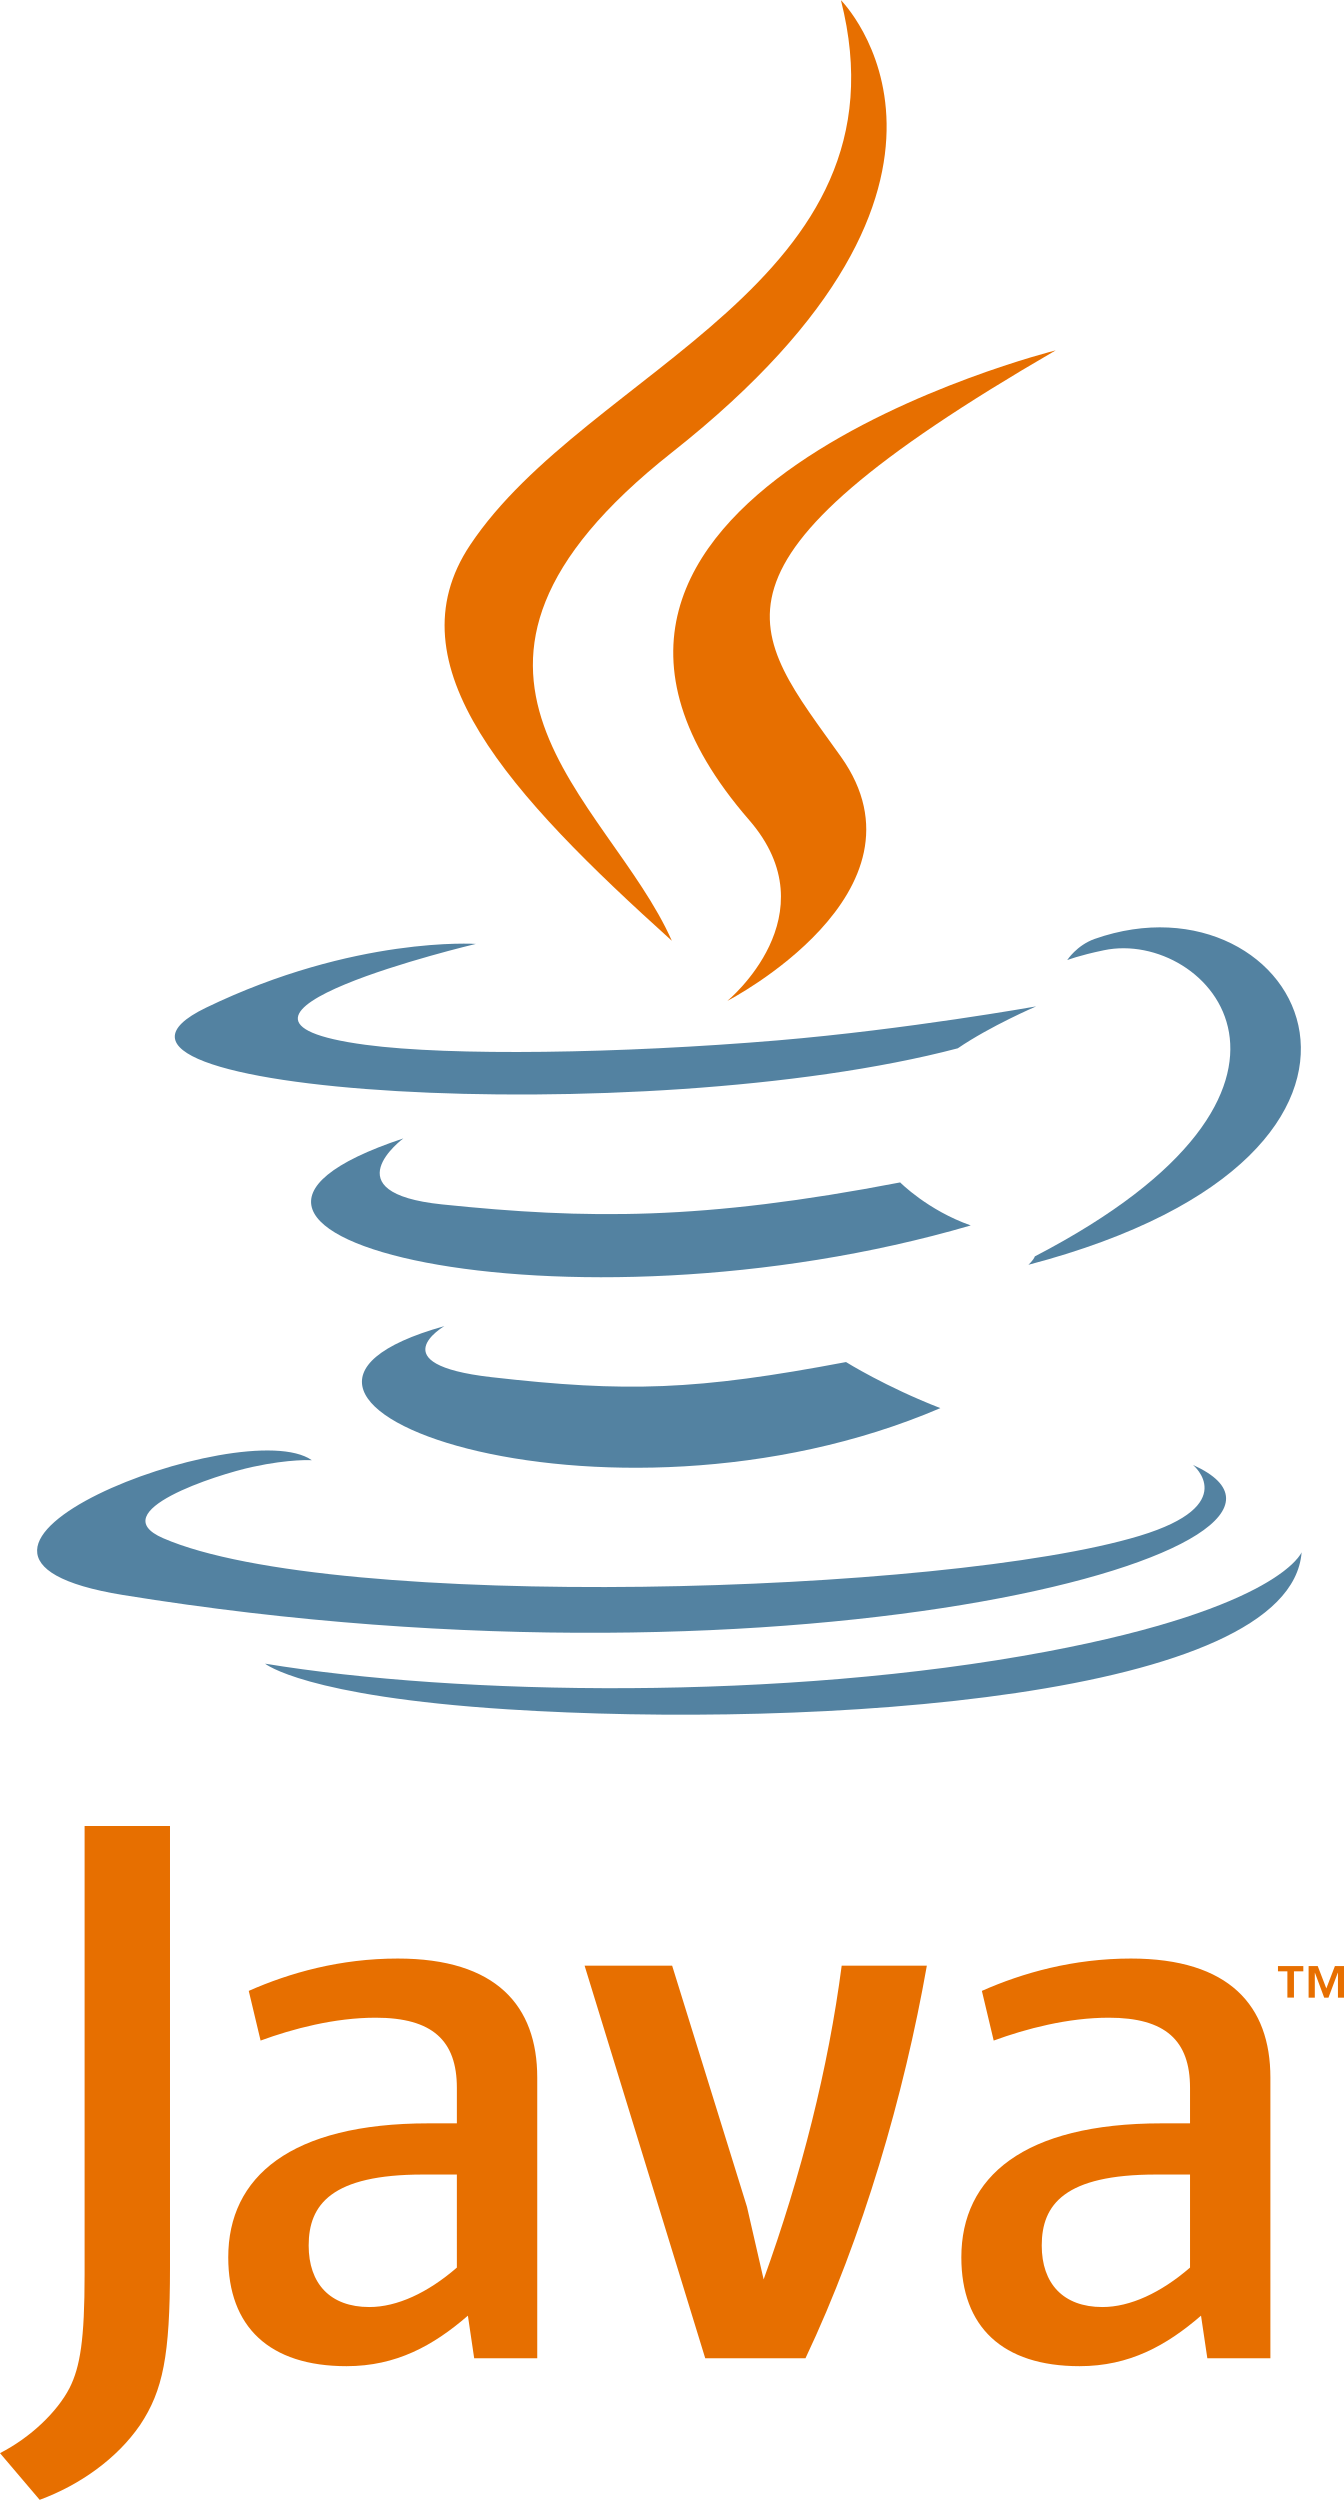
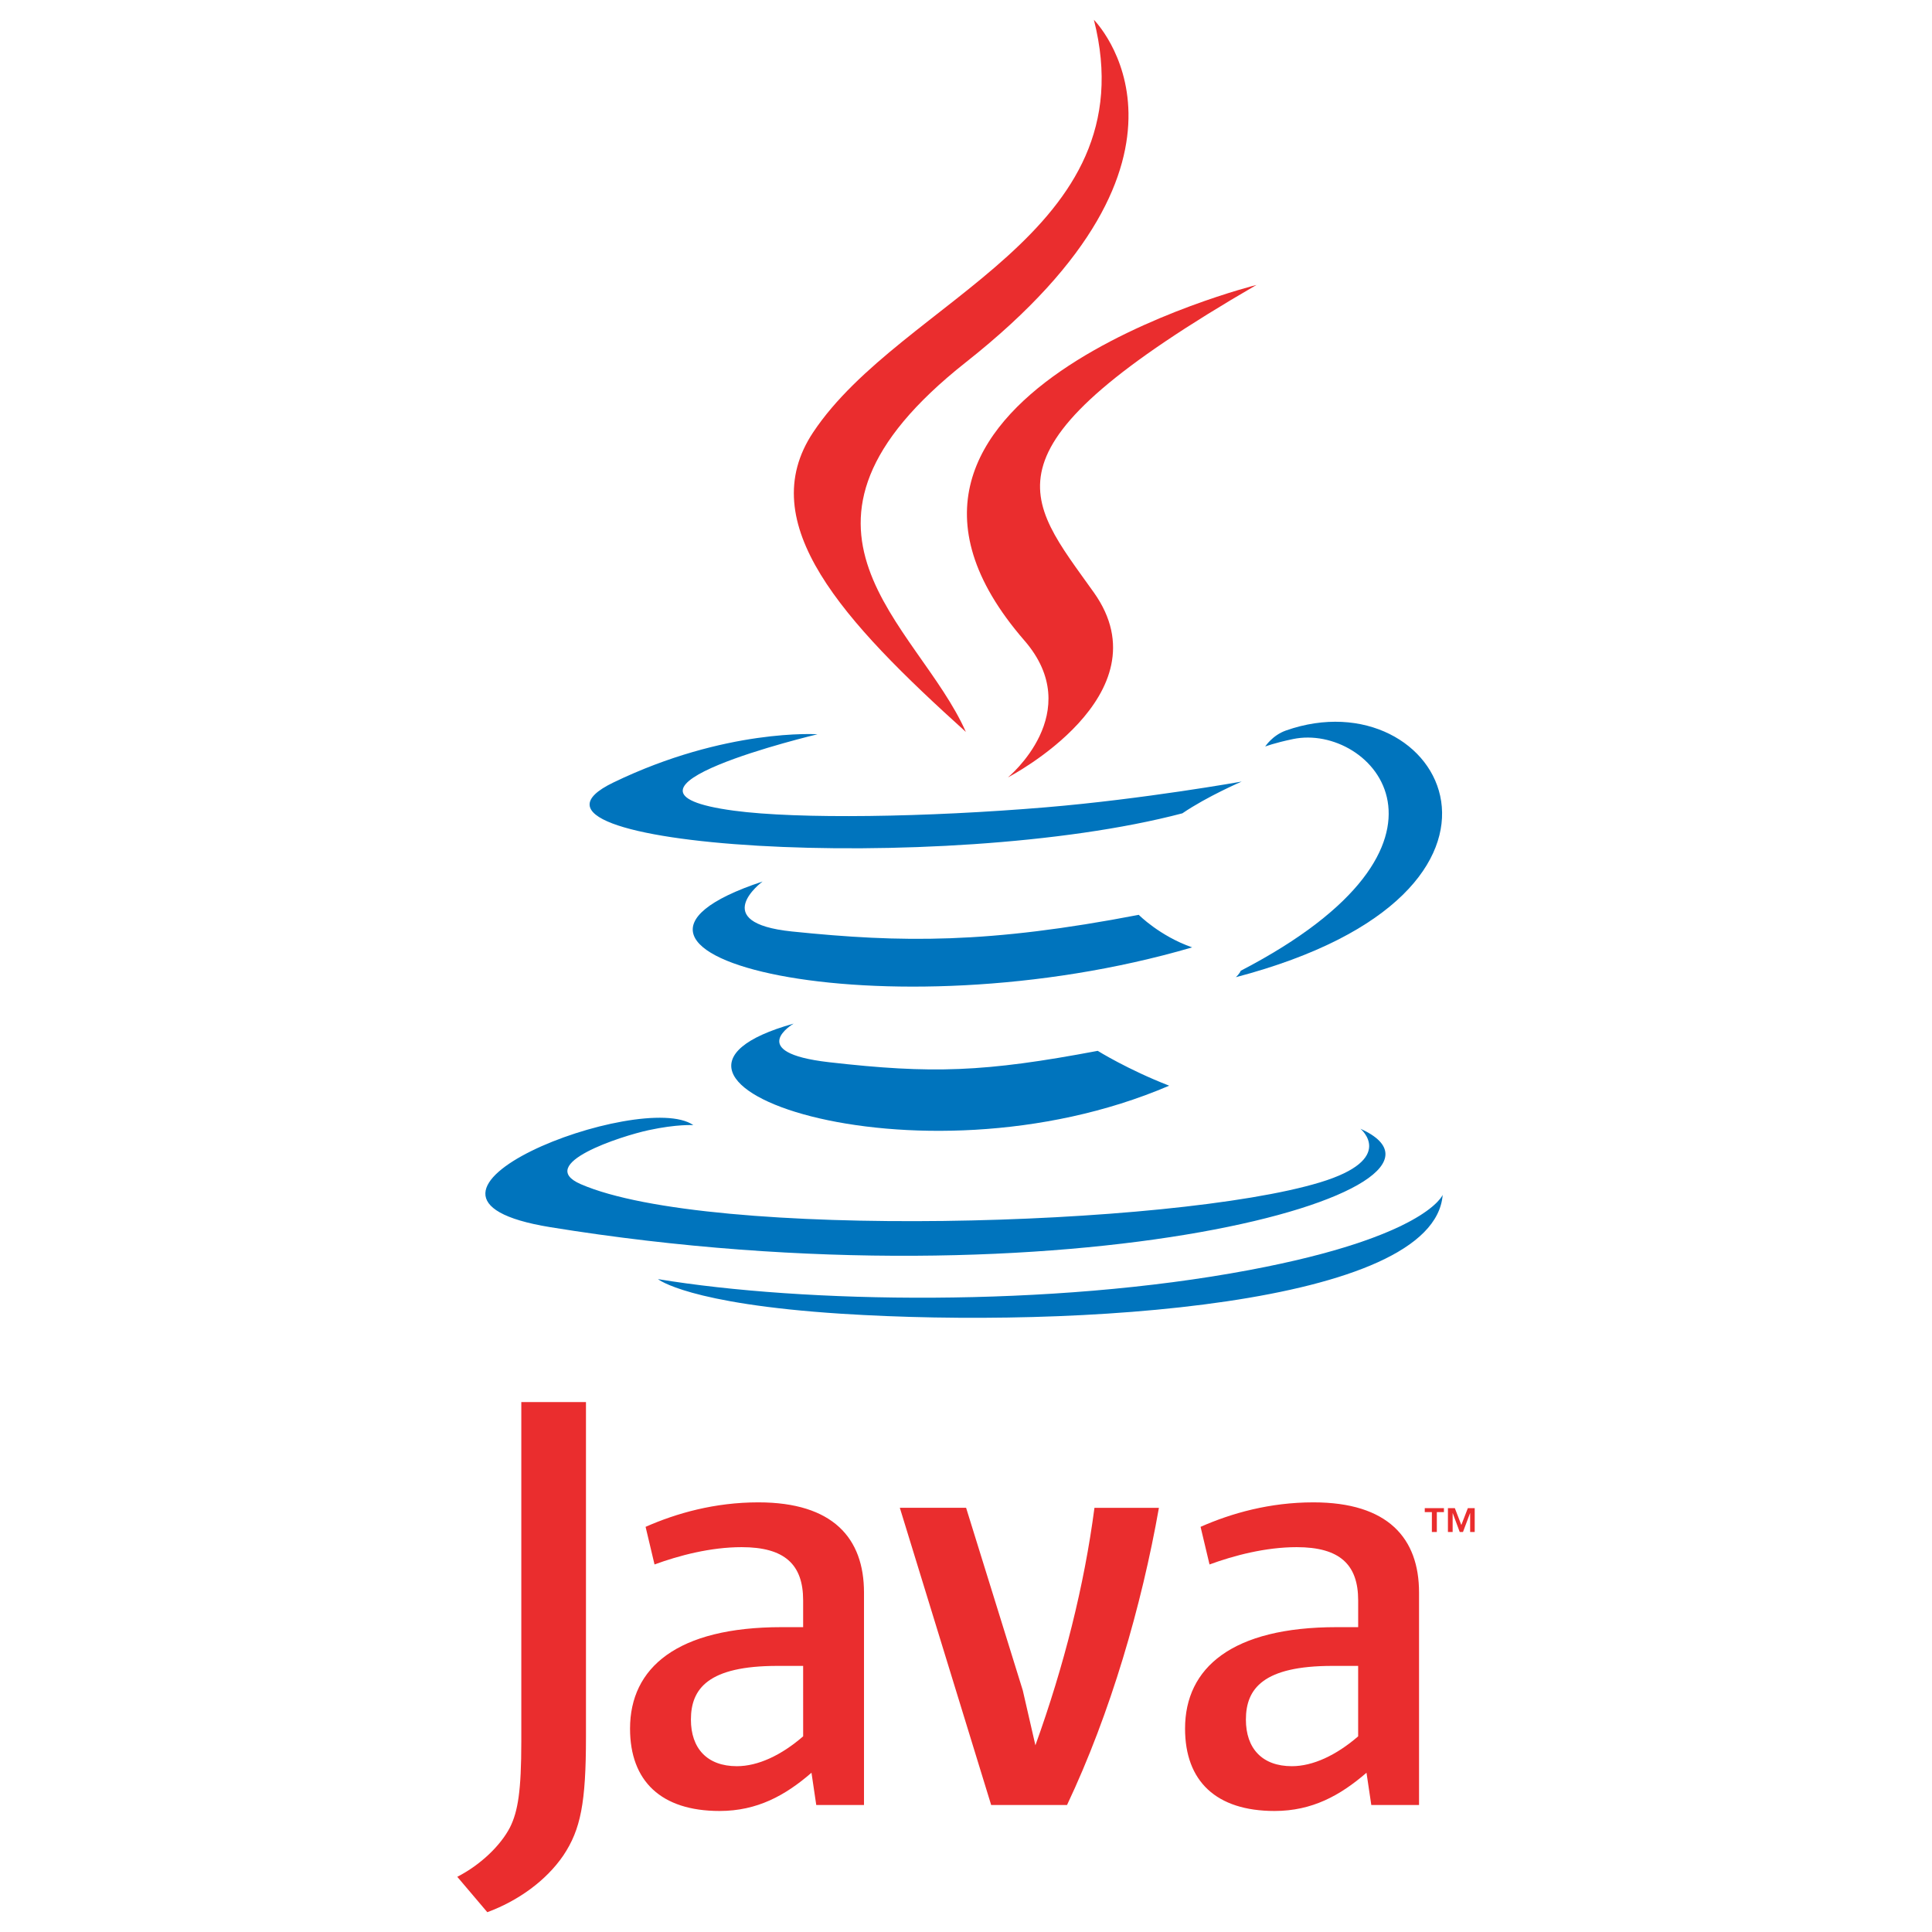
- <svg xmlns="http://www.w3.org/2000/svg" width="1344" height="2500" viewBox="6.527 4.399 290.829 540.906">
-   <path d="M285.104 430.945h-2.037v-1.14h5.486v1.14h-2.025v5.688h-1.424v-5.688zm10.942.297h-.032l-2.02 5.393h-.924l-2.006-5.393h-.024v5.393h-1.343v-6.828h1.976l1.86 4.835 1.854-4.835h1.969v6.828h-1.311l.001-5.393z" fill="#e76f00" />
-   <path d="M102.681 291.324s-14.178 8.245 10.09 11.035c29.4 3.354 44.426 2.873 76.825-3.259 0 0 8.518 5.341 20.414 9.967-72.63 31.128-164.376-1.803-107.329-17.743M93.806 250.704s-15.902 11.771 8.384 14.283c31.406 3.24 56.208 3.505 99.125-4.759 0 0 5.937 6.018 15.271 9.309-87.815 25.678-185.624 2.025-122.78-18.833" fill="#5382a1" />
-   <path d="M168.625 181.799c17.896 20.604-4.701 39.146-4.701 39.146s45.439-23.458 24.571-52.833c-19.491-27.395-34.438-41.005 46.479-87.934.001-.001-127.013 31.721-66.349 101.621" fill="#e76f00" />
-   <path d="M264.684 321.369s10.492 8.646-11.555 15.333c-41.923 12.7-174.488 16.535-211.314.507-13.238-5.76 11.587-13.752 19.396-15.429 8.144-1.766 12.798-1.437 12.798-1.437-14.722-10.371-95.157 20.363-40.857 29.166 148.084 24.015 269.944-10.814 231.532-28.14M109.499 208.617s-67.431 16.016-23.879 21.832c18.389 2.462 55.047 1.905 89.192-.956 27.906-2.354 55.928-7.358 55.928-7.358s-9.84 4.214-16.959 9.074c-68.475 18.01-200.756 9.631-162.674-8.79 32.206-15.568 58.392-13.802 58.392-13.802M230.462 276.231c69.608-36.171 37.425-70.932 14.96-66.248-5.506 1.146-7.961 2.139-7.961 2.139s2.045-3.202 5.947-4.588c44.441-15.624 78.619 46.081-14.346 70.521 0 0 1.079-.962 1.4-1.824" fill="#5382a1" />
-   <path d="M188.495 4.399s38.55 38.562-36.563 97.862c-60.233 47.567-13.735 74.689-.025 105.678-35.158-31.723-60.96-59.647-43.65-85.637 25.406-38.151 95.792-56.648 80.238-117.903" fill="#e76f00" />
-   <path d="M116.339 374.246c66.815 4.277 169.417-2.373 171.846-33.987 0 0-4.67 11.984-55.219 21.503-57.027 10.731-127.364 9.479-169.081 2.601.002-.002 8.541 7.067 52.454 9.883" fill="#5382a1" />
-   <path d="M105.389 495.049c-6.303 5.467-12.96 8.536-18.934 8.536-8.527 0-13.134-5.113-13.134-13.314 0-8.871 4.937-15.357 24.739-15.357h7.328l.001 20.135m17.392 19.623V453.93c0-15.518-8.85-25.756-30.188-25.756-12.457 0-23.369 3.076-32.238 6.999l2.56 10.752c6.983-2.563 16.022-4.949 24.894-4.949 12.292 0 17.58 4.949 17.58 15.181v7.678h-6.135c-29.865 0-43.337 11.593-43.337 28.993 0 15.018 8.878 23.554 25.594 23.554 10.745 0 18.766-4.437 26.264-10.929l1.361 9.221 13.645-.002zM180.824 514.672h-21.691l-26.106-84.96h18.944l16.198 52.199 3.601 15.699c8.195-22.698 13.992-45.726 16.891-67.898h18.427c-4.938 27.976-13.822 58.684-26.264 84.96M264.038 495.049c-6.315 5.467-12.983 8.536-18.958 8.536-8.512 0-13.131-5.113-13.131-13.314 0-8.871 4.947-15.357 24.748-15.357h7.341v20.135m17.39 19.623V453.93c0-15.518-8.871-25.756-30.186-25.756-12.465 0-23.381 3.076-32.246 6.999l2.557 10.752c6.985-2.563 16.041-4.949 24.906-4.949 12.283 0 17.579 4.949 17.579 15.181v7.678h-6.146c-29.873 0-43.34 11.593-43.34 28.993 0 15.018 8.871 23.554 25.584 23.554 10.752 0 18.77-4.437 26.28-10.929l1.366 9.221 13.646-.002zM36.847 529.099c-4.958 7.239-12.966 12.966-21.733 16.206L6.527 535.2c6.673-3.424 12.396-8.954 15.055-14.104 2.3-4.581 3.252-10.485 3.252-24.604v-96.995h18.478v95.666c-.001 18.875-1.51 26.5-6.465 33.936" fill="#e76f00" />
+ <svg xmlns="http://www.w3.org/2000/svg" width="32" height="32" viewBox="0 0 128 128">
+   <path fill="#0074BD" d="M52.581 67.817s-3.284 1.911 2.341 2.557c6.814.778 10.297.666 17.805-.753c0 0 1.979 1.237 4.735 2.309c-16.836 7.213-38.104-.418-24.881-4.113m-2.059-9.415s-3.684 2.729 1.945 3.311c7.28.751 13.027.813 22.979-1.103c0 0 1.373 1.396 3.536 2.157c-20.352 5.954-43.021.469-28.46-4.365" />
+   <path fill="#EA2D2E" d="M67.865 42.431c4.151 4.778-1.088 9.074-1.088 9.074s10.533-5.437 5.696-12.248c-4.519-6.349-7.982-9.502 10.771-20.378c.001 0-29.438 7.35-15.379 23.552" />
+   <path fill="#0074BD" d="M90.132 74.781s2.432 2.005-2.678 3.555c-9.716 2.943-40.444 3.831-48.979.117c-3.066-1.335 2.687-3.187 4.496-3.576c1.887-.409 2.965-.334 2.965-.334c-3.412-2.403-22.055 4.719-9.469 6.762c34.324 5.563 62.567-2.506 53.665-6.524m-35.97-26.134s-15.629 3.713-5.534 5.063c4.264.57 12.758.439 20.676-.225c6.469-.543 12.961-1.704 12.961-1.704s-2.279.978-3.93 2.104c-15.874 4.175-46.533 2.23-37.706-2.038c7.463-3.611 13.533-3.2 13.533-3.2M82.2 64.317c16.135-8.382 8.674-16.438 3.467-15.353c-1.273.266-1.845.496-1.845.496s.475-.744 1.378-1.063c10.302-3.62 18.223 10.681-3.322 16.345c0 0 .247-.224.322-.425" />
+   <path fill="#EA2D2E" d="M72.474 1.313s8.935 8.939-8.476 22.682c-13.962 11.027-3.184 17.313-.006 24.498c-8.15-7.354-14.128-13.828-10.118-19.852c5.889-8.842 22.204-13.131 18.6-27.328" />
+   <path fill="#0074BD" d="M55.749 87.039c15.484.99 39.269-.551 39.832-7.878c0 0-1.082 2.777-12.799 4.981c-13.218 2.488-29.523 2.199-39.191.603c0 0 1.98 1.64 12.158 2.294" />
+   <path fill="#EA2D2E" d="M94.866 100.181h-.472v-.264h1.27v.264h-.47v1.317h-.329zm2.535.066h-.006l-.468 1.251h-.216l-.465-1.251h-.005v1.251h-.312v-1.581h.457l.431 1.119l.432-1.119h.454v1.581h-.302zm-44.19 14.79c-1.46 1.266-3.004 1.978-4.391 1.978c-1.974 0-3.045-1.186-3.045-3.085c0-2.055 1.146-3.56 5.738-3.56h1.697zm4.031 4.548v-14.077c0-3.599-2.053-5.973-6.997-5.973c-2.886 0-5.416.714-7.473 1.622l.592 2.493c1.62-.595 3.715-1.147 5.771-1.147c2.85 0 4.075 1.147 4.075 3.521v1.779h-1.424c-6.921 0-10.044 2.685-10.044 6.723c0 3.479 2.058 5.456 5.933 5.456c2.49 0 4.351-1.028 6.088-2.533l.316 2.137h3.163zm13.452 0h-5.027l-6.051-19.689h4.391l3.756 12.099l.835 3.635c1.896-5.258 3.24-10.596 3.912-15.733h4.271c-1.143 6.481-3.203 13.598-6.087 19.688m19.288-4.548c-1.465 1.266-3.01 1.978-4.392 1.978c-1.976 0-3.046-1.186-3.046-3.085c0-2.055 1.149-3.56 5.736-3.56h1.701v4.667zm4.033 4.548v-14.077c0-3.599-2.059-5.973-6.999-5.973c-2.889 0-5.418.714-7.475 1.622l.593 2.493c1.62-.595 3.718-1.147 5.774-1.147c2.846 0 4.074 1.147 4.074 3.521v1.779h-1.424c-6.923 0-10.045 2.685-10.045 6.723c0 3.479 2.056 5.456 5.93 5.456c2.491 0 4.349-1.028 6.091-2.533l.318 2.137h3.163zm-56.693 3.346c-1.147 1.679-3.005 3.008-5.037 3.757l-1.989-2.345c1.547-.794 2.872-2.075 3.489-3.269c.532-1.063.753-2.43.753-5.701V92.891h4.284v22.173c0 4.375-.348 6.144-1.5 7.867" />
</svg>
